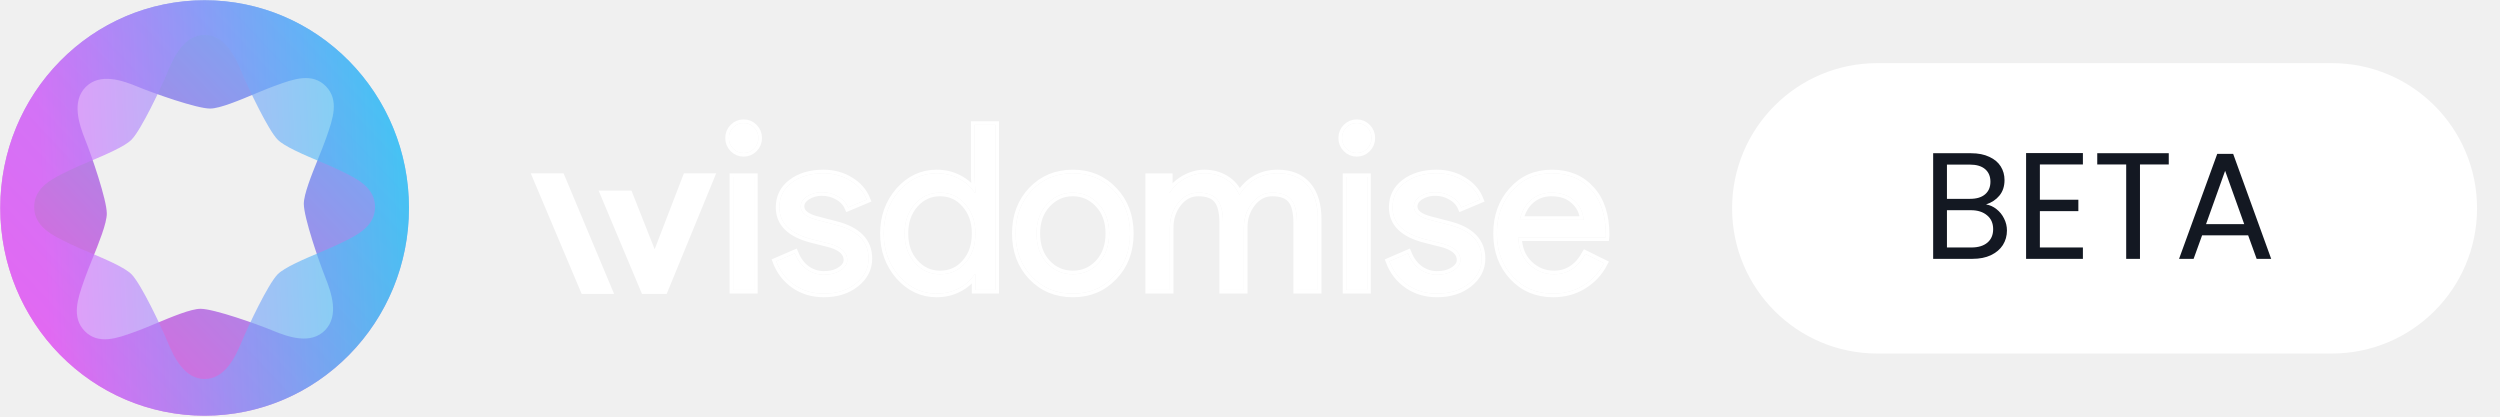
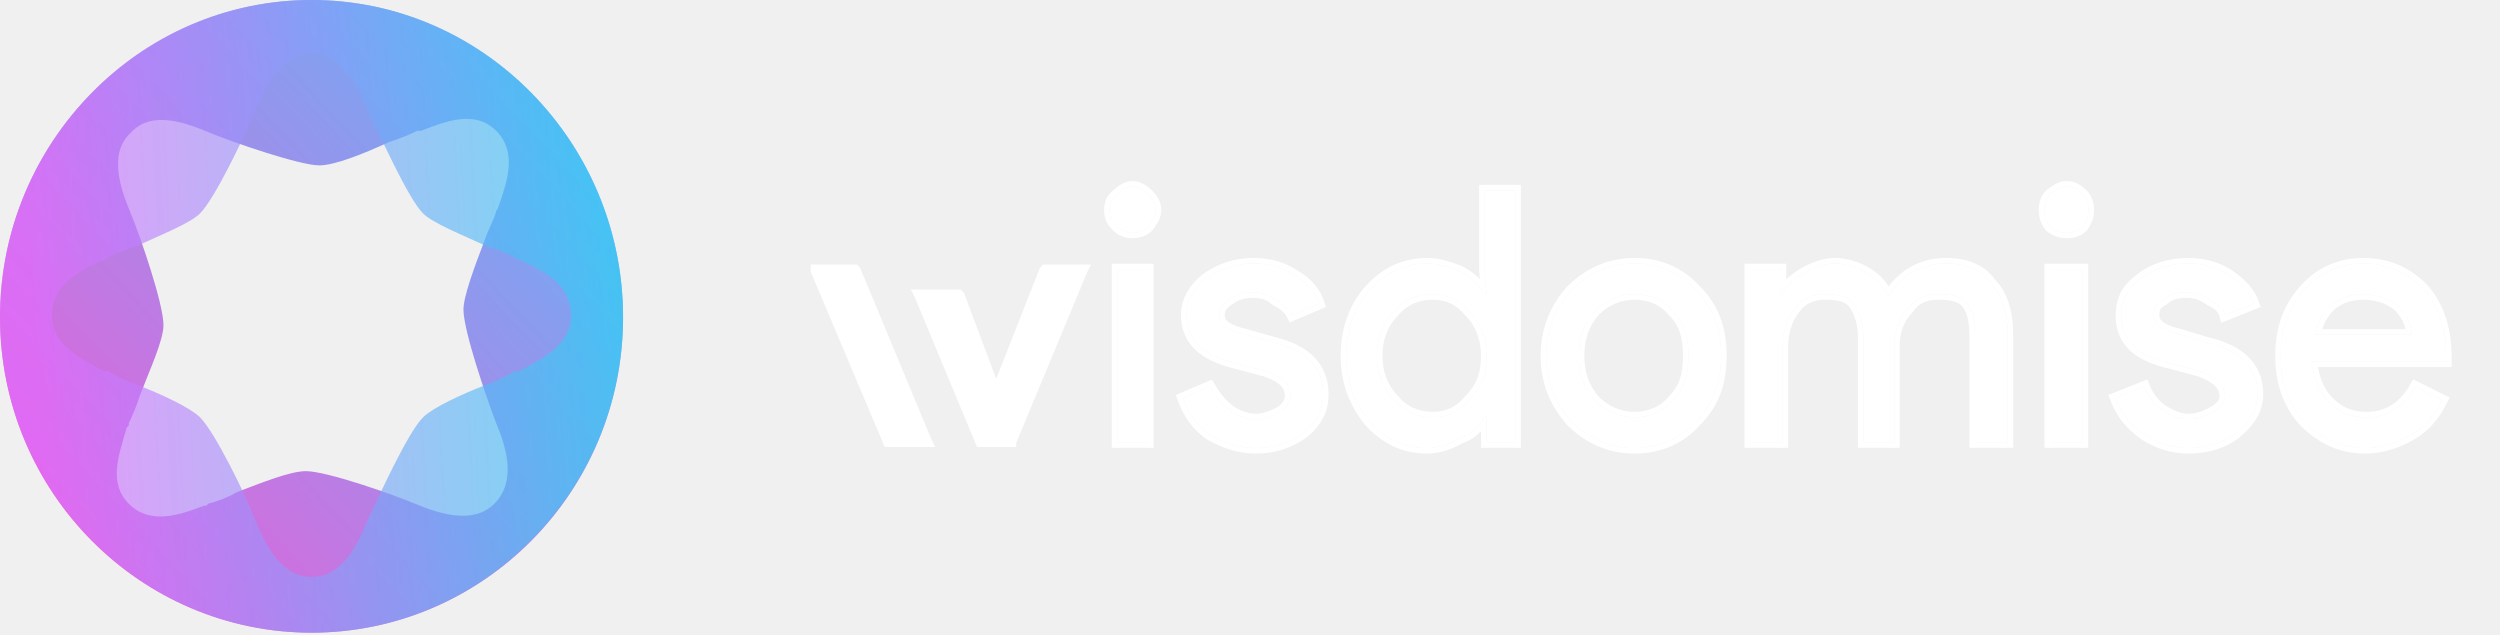
- <svg xmlns="http://www.w3.org/2000/svg" width="198" height="33" viewBox="0 0 198 33" fill="none">
-   <path opacity="0.65" fill-rule="evenodd" clip-rule="evenodd" d="M16.205 32.923C25.144 32.923 32.391 25.558 32.391 16.472C32.391 7.386 25.144 0.02 16.205 0.02C7.266 0.02 0.02 7.386 0.02 16.472C0.02 25.558 7.266 32.923 16.205 32.923ZM21.887 6.756C23.225 6.269 24.722 5.725 25.805 6.826C26.888 7.927 26.353 9.449 25.875 10.809C25.851 10.875 25.828 10.941 25.805 11.007C25.66 11.424 25.447 11.949 25.221 12.509C24.682 13.841 24.062 15.374 24.062 16.142C24.062 17.232 25.269 20.731 25.761 21.958C26.252 23.185 26.874 25.007 25.738 26.162C24.602 27.316 22.81 26.684 21.603 26.184C20.396 25.684 16.953 24.457 15.881 24.457C15.125 24.457 13.617 25.088 12.307 25.636C11.755 25.866 11.239 26.082 10.829 26.23C10.764 26.253 10.7 26.276 10.634 26.3C9.296 26.786 7.799 27.33 6.716 26.23C5.633 25.129 6.168 23.607 6.647 22.247C6.67 22.18 6.693 22.114 6.716 22.049C6.862 21.632 7.074 21.107 7.3 20.547C7.839 19.215 8.459 17.682 8.459 16.914C8.459 15.824 7.252 12.325 6.761 11.098C6.269 9.871 5.647 8.049 6.783 6.894C7.919 5.74 9.711 6.372 10.918 6.872C12.125 7.372 15.568 8.598 16.641 8.598C17.396 8.598 18.904 7.968 20.214 7.42C20.766 7.19 21.282 6.974 21.692 6.826C21.757 6.803 21.822 6.779 21.887 6.756Z" fill="url(#paint0_linear_140_436)" />
-   <path opacity="0.65" fill-rule="evenodd" clip-rule="evenodd" d="M27.649 4.839C21.328 -1.586 11.081 -1.586 4.76 4.839C-1.561 11.264 -1.561 21.68 4.76 28.105C11.081 34.529 21.328 34.529 27.649 28.105C33.97 21.68 33.97 11.264 27.649 4.839ZM5.428 19.259C4.143 18.641 2.706 17.949 2.706 16.392C2.706 14.836 4.143 14.144 5.428 13.526C5.491 13.496 5.553 13.466 5.615 13.436C6.008 13.246 6.523 13.027 7.073 12.794C8.381 12.24 9.886 11.601 10.42 11.059C11.178 10.287 12.759 6.946 13.265 5.725C13.771 4.504 14.598 2.768 16.205 2.768C17.811 2.768 18.639 4.504 19.145 5.725C19.65 6.946 21.231 10.287 21.989 11.059C22.524 11.601 24.029 12.24 25.336 12.794C25.886 13.027 26.401 13.246 26.794 13.436C26.856 13.466 26.919 13.496 26.981 13.526C28.266 14.144 29.703 14.836 29.703 16.392C29.703 17.949 28.266 18.641 26.981 19.259C26.919 19.289 26.856 19.319 26.794 19.349C26.401 19.539 25.886 19.757 25.336 19.991C24.029 20.545 22.524 21.183 21.989 21.726C21.231 22.497 19.65 25.839 19.145 27.06C18.639 28.281 17.811 30.016 16.205 30.016C14.598 30.016 13.771 28.281 13.265 27.06C12.759 25.839 11.178 22.497 10.42 21.726C9.886 21.183 8.381 20.545 7.073 19.991C6.523 19.757 6.008 19.539 5.615 19.349C5.553 19.319 5.491 19.289 5.428 19.259Z" fill="url(#paint1_linear_140_436)" />
-   <path d="M51.85 20.135L49.952 15.33L49.917 15.239H49.819H47.841H47.626L47.709 15.438L50.905 23.051L50.942 23.139H51.037H52.608H52.704L52.74 23.05L56.428 14.067L56.509 13.869H56.296H54.361H54.263L54.228 13.961L51.85 20.135Z" fill="white" stroke="white" stroke-width="0.286" />
-   <path d="M44.576 13.957L44.539 13.869H44.444H42.466H42.25L42.334 14.068L46.127 23.051L46.164 23.139H46.259H48.208H48.423L48.34 22.94L44.576 13.957Z" fill="white" stroke="white" stroke-width="0.286" />
+ <svg xmlns="http://www.w3.org/2000/svg" width="130" height="33" viewBox="0 0 130 33" fill="none">
+   <path opacity="0.65" fill-rule="evenodd" clip-rule="evenodd" d="M 16.2 32.9 C 25.1 32.9 32.4 25.6 32.4 16.5 C 32.4 7.4 25.1 0 16.2 0 C 7.3 0 0 7.4 0 16.5 C 0 25.6 7.3 32.9 16.2 32.9 Z M 21.9 6.8 C 23.2 6.3 24.7 5.7 25.8 6.8 C 26.9 7.9 26.4 9.4 25.9 10.8 C 25.9 10.9 25.8 10.9 25.8 11 C 25.7 11.4 25.4 11.9 25.2 12.5 C 24.7 13.8 24.1 15.4 24.1 16.1 C 24.1 17.2 25.3 20.7 25.8 22 C 26.3 23.2 26.9 25 25.7 26.2 C 24.6 27.3 22.8 26.7 21.6 26.2 C 20.4 25.7 17 24.5 15.9 24.5 C 15.1 24.5 13.6 25.1 12.3 25.6 C 11.8 25.9 11.2 26.1 10.8 26.2 C 10.8 26.3 10.7 26.3 10.6 26.3 C 9.3 26.8 7.8 27.3 6.7 26.2 C 5.6 25.1 6.2 23.6 6.6 22.2 C 6.7 22.2 6.7 22.1 6.7 22 C 6.9 21.6 7.1 21.1 7.3 20.5 C 7.8 19.2 8.5 17.7 8.5 16.9 C 8.5 15.8 7.3 12.3 6.8 11.1 C 6.3 9.9 5.6 8 6.8 6.9 C 7.9 5.7 9.7 6.4 10.9 6.9 C 12.1 7.4 15.6 8.6 16.6 8.6 C 17.4 8.6 18.9 8 20.2 7.4 C 20.8 7.2 21.3 7 21.7 6.8 C 21.8 6.8 21.8 6.8 21.9 6.8 Z" fill="url(#paint0_linear_140_436)" />
+   <path opacity="0.65" fill-rule="evenodd" clip-rule="evenodd" d="M 27.6 4.8 C 21.3 -1.6 11.1 -1.6 4.8 4.8 C -1.6 11.3 -1.6 21.7 4.8 28.1 C 11.1 34.5 21.3 34.5 27.6 28.1 C 34 21.7 34 11.3 27.6 4.8 Z M 5.4 19.3 C 4.1 18.6 2.7 17.9 2.7 16.4 C 2.7 14.8 4.1 14.1 5.4 13.5 C 5.5 13.5 5.6 13.5 5.6 13.4 C 6 13.2 6.5 13 7.1 12.8 C 8.4 12.2 9.9 11.6 10.4 11.1 C 11.2 10.3 12.8 6.9 13.3 5.7 C 13.8 4.5 14.6 2.8 16.2 2.8 C 17.8 2.8 18.6 4.5 19.1 5.7 C 19.7 6.9 21.2 10.3 22 11.1 C 22.5 11.6 24 12.2 25.3 12.8 C 25.9 13 26.4 13.2 26.8 13.4 C 26.9 13.5 26.9 13.5 27 13.5 C 28.3 14.1 29.7 14.8 29.7 16.4 C 29.7 17.9 28.3 18.6 27 19.3 C 26.9 19.3 26.9 19.3 26.8 19.3 C 26.4 19.5 25.9 19.8 25.3 20 C 24 20.5 22.5 21.2 22 21.7 C 21.2 22.5 19.7 25.8 19.1 27.1 C 18.6 28.3 17.8 30 16.2 30 C 14.6 30 13.8 28.3 13.3 27.1 C 12.8 25.8 11.2 22.5 10.4 21.7 C 9.9 21.2 8.4 20.5 7.1 20 C 6.5 19.8 6 19.5 5.6 19.3 C 5.6 19.3 5.5 19.3 5.4 19.3 Z" fill="url(#paint1_linear_140_436)" />
+   <path d="M 51.8 20.1 L 50 15.3 L 49.9 15.2 H 49.8 H 47.8 H 47.6 L 47.7 15.4 L 50.9 23.1 L 50.9 23.1 H 51 H 52.6 H 52.7 L 52.7 23 L 56.4 14.1 L 56.5 13.9 H 56.3 H 54.4 H 54.3 L 54.2 14 L 51.8 20.1 Z" fill="white" stroke="white" stroke-width="0.286" />
+   <path d="M 44.6 14 L 44.5 13.9 H 44.4 H 42.5 H 42.3 L 42.3 14.1 L 46.1 23.1 L 46.2 23.1 H 46.3 H 48.2 H 48.4 L 48.3 22.9 L 44.6 14 Z" fill="white" stroke="white" stroke-width="0.286" />
  <mask id="path-5-outside-1_140_436" maskUnits="userSpaceOnUse" x="56.727" y="8.744" width="71" height="15" fill="black">
-     <rect fill="white" x="56.727" y="8.744" width="71" height="15" />
-     <path d="M60.064 10.931C60.064 11.259 59.95 11.539 59.722 11.771C59.494 12.002 59.219 12.118 58.895 12.118C58.572 12.118 58.296 12.002 58.068 11.771C57.84 11.539 57.727 11.259 57.727 10.931C57.727 10.602 57.84 10.322 58.068 10.091C58.296 9.859 58.572 9.744 58.895 9.744C59.219 9.744 59.494 9.859 59.722 10.091C59.95 10.322 60.064 10.602 60.064 10.931ZM59.722 14.017V22.964H58.068V14.017H59.722Z" />
-     <path d="M68.792 20.481C68.792 21.26 68.456 21.917 67.785 22.453C67.114 22.988 66.269 23.256 65.25 23.256C64.364 23.256 63.585 23.025 62.913 22.562C62.242 22.088 61.763 21.467 61.475 20.7L62.949 20.061C63.165 20.596 63.477 21.016 63.884 21.321C64.304 21.613 64.759 21.759 65.25 21.759C65.778 21.759 66.215 21.643 66.563 21.412C66.922 21.181 67.102 20.907 67.102 20.59C67.102 20.018 66.671 19.598 65.808 19.33L64.298 18.947C62.584 18.509 61.727 17.669 61.727 16.427C61.727 15.611 62.051 14.96 62.698 14.473C63.357 13.974 64.196 13.725 65.214 13.725C65.993 13.725 66.695 13.913 67.318 14.291C67.953 14.668 68.396 15.173 68.648 15.806L67.174 16.427C67.006 16.05 66.731 15.757 66.347 15.55C65.975 15.331 65.556 15.222 65.089 15.222C64.657 15.222 64.268 15.331 63.92 15.55C63.585 15.77 63.417 16.037 63.417 16.354C63.417 16.865 63.89 17.23 64.837 17.45L66.167 17.797C67.917 18.235 68.792 19.13 68.792 20.481Z" />
-     <path d="M74.45 21.722C75.265 21.722 75.93 21.424 76.446 20.828C76.985 20.231 77.255 19.452 77.255 18.49C77.255 17.553 76.985 16.78 76.446 16.171C75.918 15.563 75.253 15.258 74.45 15.258C73.659 15.258 72.994 15.563 72.455 16.171C71.915 16.78 71.646 17.553 71.646 18.49C71.646 19.44 71.915 20.213 72.455 20.809C72.994 21.418 73.659 21.722 74.45 21.722ZM74.18 23.256C73.03 23.256 72.041 22.794 71.214 21.868C70.4 20.931 69.992 19.805 69.992 18.49C69.992 17.176 70.4 16.05 71.214 15.112C72.041 14.187 73.03 13.725 74.18 13.725C74.828 13.725 75.415 13.864 75.942 14.145C76.482 14.425 76.895 14.796 77.183 15.258H77.255L77.183 14.017V9.89H78.837V22.964H77.255V21.722H77.183C76.895 22.185 76.482 22.556 75.942 22.836C75.415 23.116 74.828 23.256 74.18 23.256Z" />
-     <path d="M80.438 18.49C80.438 17.115 80.864 15.977 81.714 15.076C82.577 14.175 83.662 13.725 84.968 13.725C86.275 13.725 87.353 14.175 88.204 15.076C89.067 15.977 89.498 17.115 89.498 18.49C89.498 19.878 89.067 21.016 88.204 21.905C87.353 22.806 86.275 23.256 84.968 23.256C83.662 23.256 82.577 22.806 81.714 21.905C80.864 21.004 80.438 19.866 80.438 18.49ZM82.092 18.49C82.092 19.452 82.368 20.231 82.919 20.828C83.47 21.424 84.153 21.722 84.968 21.722C85.783 21.722 86.466 21.424 87.017 20.828C87.569 20.231 87.844 19.452 87.844 18.49C87.844 17.541 87.569 16.768 87.017 16.171C86.454 15.563 85.771 15.258 84.968 15.258C84.165 15.258 83.482 15.563 82.919 16.171C82.368 16.768 82.092 17.541 82.092 18.49Z" />
-     <path d="M92.655 22.964H91.001V14.017H92.583V15.258H92.655C92.907 14.82 93.29 14.455 93.806 14.163C94.333 13.871 94.854 13.725 95.37 13.725C96.017 13.725 96.586 13.877 97.077 14.181C97.569 14.485 97.928 14.905 98.156 15.441C98.887 14.297 99.9 13.725 101.194 13.725C102.213 13.725 102.998 14.041 103.549 14.674C104.1 15.307 104.376 16.208 104.376 17.377V22.964H102.722V17.632C102.722 16.792 102.572 16.19 102.273 15.824C101.973 15.447 101.47 15.258 100.763 15.258C100.127 15.258 99.594 15.532 99.163 16.08C98.731 16.628 98.516 17.273 98.516 18.016V22.964H96.862V17.632C96.862 16.792 96.712 16.19 96.412 15.824C96.113 15.447 95.609 15.258 94.902 15.258C94.267 15.258 93.734 15.532 93.302 16.08C92.871 16.628 92.655 17.273 92.655 18.016V22.964Z" />
-     <path d="M108.625 10.931C108.625 11.259 108.511 11.539 108.283 11.771C108.056 12.002 107.78 12.118 107.457 12.118C107.133 12.118 106.857 12.002 106.63 11.771C106.402 11.539 106.288 11.259 106.288 10.931C106.288 10.602 106.402 10.322 106.63 10.091C106.857 9.859 107.133 9.744 107.457 9.744C107.78 9.744 108.056 9.859 108.283 10.091C108.511 10.322 108.625 10.602 108.625 10.931ZM108.283 14.017V22.964H106.63V14.017H108.283Z" />
-     <path d="M117.353 20.481C117.353 21.26 117.018 21.917 116.347 22.453C115.675 22.988 114.83 23.256 113.812 23.256C112.925 23.256 112.146 23.025 111.475 22.562C110.804 22.088 110.324 21.467 110.037 20.7L111.511 20.061C111.727 20.596 112.038 21.016 112.446 21.321C112.865 21.613 113.32 21.759 113.812 21.759C114.339 21.759 114.777 21.643 115.124 21.412C115.484 21.181 115.663 20.907 115.663 20.59C115.663 20.018 115.232 19.598 114.369 19.33L112.859 18.947C111.145 18.509 110.288 17.669 110.288 16.427C110.288 15.611 110.612 14.96 111.259 14.473C111.918 13.974 112.757 13.725 113.776 13.725C114.555 13.725 115.256 13.913 115.879 14.291C116.514 14.668 116.958 15.173 117.209 15.806L115.735 16.427C115.568 16.05 115.292 15.757 114.908 15.55C114.537 15.331 114.117 15.222 113.65 15.222C113.219 15.222 112.829 15.331 112.482 15.55C112.146 15.77 111.978 16.037 111.978 16.354C111.978 16.865 112.452 17.23 113.398 17.45L114.729 17.797C116.478 18.235 117.353 19.13 117.353 20.481Z" />
-     <path d="M123.012 23.256C121.717 23.256 120.651 22.806 119.812 21.905C118.973 21.004 118.553 19.866 118.553 18.49C118.553 17.127 118.961 15.995 119.776 15.094C120.591 14.181 121.633 13.725 122.904 13.725C124.21 13.725 125.247 14.157 126.014 15.021C126.793 15.873 127.182 17.072 127.182 18.618L127.164 18.801H120.243C120.267 19.677 120.555 20.383 121.106 20.919C121.657 21.455 122.317 21.722 123.084 21.722C124.138 21.722 124.965 21.187 125.564 20.116L127.038 20.846C126.643 21.601 126.092 22.191 125.385 22.617C124.689 23.043 123.898 23.256 123.012 23.256ZM120.369 17.413H125.42C125.373 16.792 125.121 16.281 124.665 15.879C124.222 15.465 123.623 15.258 122.868 15.258C122.245 15.258 121.705 15.453 121.25 15.843C120.806 16.232 120.513 16.756 120.369 17.413Z" />
+     <rect fill="white" x="56.7" y="8.7" width="71" height="15" />
+     <path d="M 60.1 10.9 C 60.1 11.3 59.9 11.5 59.7 11.8 C 59.5 12 59.2 12.1 58.9 12.1 C 58.6 12.1 58.3 12 58.1 11.8 C 57.8 11.5 57.7 11.3 57.7 10.9 C 57.7 10.6 57.8 10.3 58.1 10.1 C 58.3 9.9 58.6 9.7 58.9 9.7 C 59.2 9.7 59.5 9.9 59.7 10.1 C 59.9 10.3 60.1 10.6 60.1 10.9 Z M 59.7 14 V 23 H 58.1 V 14 H 59.7 Z" />
+     <path d="M 68.8 20.5 C 68.8 21.3 68.5 21.9 67.8 22.5 C 67.1 23 66.3 23.3 65.3 23.3 C 64.4 23.3 63.6 23 62.9 22.6 C 62.2 22.1 61.8 21.5 61.5 20.7 L 62.9 20.1 C 63.2 20.6 63.5 21 63.9 21.3 C 64.3 21.6 64.8 21.8 65.3 21.8 C 65.8 21.8 66.2 21.6 66.6 21.4 C 66.9 21.2 67.1 20.9 67.1 20.6 C 67.1 20 66.7 19.6 65.8 19.3 L 64.3 18.9 C 62.6 18.5 61.7 17.7 61.7 16.4 C 61.7 15.6 62.1 15 62.7 14.5 C 63.4 14 64.2 13.7 65.2 13.7 C 66 13.7 66.7 13.9 67.3 14.3 C 68 14.7 68.4 15.2 68.6 15.8 L 67.2 16.4 C 67 16 66.7 15.8 66.3 15.6 C 66 15.3 65.6 15.2 65.1 15.2 C 64.7 15.2 64.3 15.3 63.9 15.6 C 63.6 15.8 63.4 16 63.4 16.4 C 63.4 16.9 63.9 17.2 64.8 17.4 L 66.2 17.8 C 67.9 18.2 68.8 19.1 68.8 20.5 Z" />
+     <path d="M 74.5 21.7 C 75.3 21.7 75.9 21.4 76.4 20.8 C 77 20.2 77.3 19.5 77.3 18.5 C 77.3 17.6 77 16.8 76.4 16.2 C 75.9 15.6 75.3 15.3 74.5 15.3 C 73.7 15.3 73 15.6 72.5 16.2 C 71.9 16.8 71.6 17.6 71.6 18.5 C 71.6 19.4 71.9 20.2 72.5 20.8 C 73 21.4 73.7 21.7 74.5 21.7 Z M 74.2 23.3 C 73 23.3 72 22.8 71.2 21.9 C 70.4 20.9 70 19.8 70 18.5 C 70 17.2 70.4 16 71.2 15.1 C 72 14.2 73 13.7 74.2 13.7 C 74.8 13.7 75.4 13.9 75.9 14.1 C 76.5 14.4 76.9 14.8 77.2 15.3 H 77.3 L 77.2 14 V 9.9 H 78.8 V 23 H 77.3 V 21.7 H 77.2 C 76.9 22.2 76.5 22.6 75.9 22.8 C 75.4 23.1 74.8 23.3 74.2 23.3 Z" />
+     <path d="M 80.4 18.5 C 80.4 17.1 80.9 16 81.7 15.1 C 82.6 14.2 83.7 13.7 85 13.7 C 86.3 13.7 87.4 14.2 88.2 15.1 C 89.1 16 89.5 17.1 89.5 18.5 C 89.5 19.9 89.1 21 88.2 21.9 C 87.4 22.8 86.3 23.3 85 23.3 C 83.7 23.3 82.6 22.8 81.7 21.9 C 80.9 21 80.4 19.9 80.4 18.5 Z M 82.1 18.5 C 82.1 19.5 82.4 20.2 82.9 20.8 C 83.5 21.4 84.2 21.7 85 21.7 C 85.8 21.7 86.5 21.4 87 20.8 C 87.6 20.2 87.8 19.5 87.8 18.5 C 87.8 17.5 87.6 16.8 87 16.2 C 86.5 15.6 85.8 15.3 85 15.3 C 84.2 15.3 83.5 15.6 82.9 16.2 C 82.4 16.8 82.1 17.5 82.1 18.5 Z" />
+     <path d="M 92.7 23 H 91 V 14 H 92.6 V 15.3 H 92.7 C 92.9 14.8 93.3 14.5 93.8 14.2 C 94.3 13.9 94.9 13.7 95.4 13.7 C 96 13.7 96.6 13.9 97.1 14.2 C 97.6 14.5 97.9 14.9 98.2 15.4 C 98.9 14.3 99.9 13.7 101.2 13.7 C 102.2 13.7 103 14 103.5 14.7 C 104.1 15.3 104.4 16.2 104.4 17.4 V 23 H 102.7 V 17.6 C 102.7 16.8 102.6 16.2 102.3 15.8 C 102 15.4 101.5 15.3 100.8 15.3 C 100.1 15.3 99.6 15.5 99.2 16.1 C 98.7 16.6 98.5 17.3 98.5 18 V 23 H 96.9 V 17.6 C 96.9 16.8 96.7 16.2 96.4 15.8 C 96.1 15.4 95.6 15.3 94.9 15.3 C 94.3 15.3 93.7 15.5 93.3 16.1 C 92.9 16.6 92.7 17.3 92.7 18 V 23 Z" />
+     <path d="M 108.6 10.9 C 108.6 11.3 108.5 11.5 108.3 11.8 C 108.1 12 107.8 12.1 107.5 12.1 C 107.1 12.1 106.9 12 106.6 11.8 C 106.4 11.5 106.3 11.3 106.3 10.9 C 106.3 10.6 106.4 10.3 106.6 10.1 C 106.9 9.9 107.1 9.7 107.5 9.7 C 107.8 9.7 108.1 9.9 108.3 10.1 C 108.5 10.3 108.6 10.6 108.6 10.9 Z M 108.3 14 V 23 H 106.6 V 14 H 108.3 Z" />
+     <path d="M 117.4 20.5 C 117.4 21.3 117 21.9 116.3 22.5 C 115.7 23 114.8 23.3 113.8 23.3 C 112.9 23.3 112.1 23 111.5 22.6 C 110.8 22.1 110.3 21.5 110 20.7 L 111.5 20.1 C 111.7 20.6 112 21 112.4 21.3 C 112.9 21.6 113.3 21.8 113.8 21.8 C 114.3 21.8 114.8 21.6 115.1 21.4 C 115.5 21.2 115.7 20.9 115.7 20.6 C 115.7 20 115.2 19.6 114.4 19.3 L 112.9 18.9 C 111.1 18.5 110.3 17.7 110.3 16.4 C 110.3 15.6 110.6 15 111.3 14.5 C 111.9 14 112.8 13.7 113.8 13.7 C 114.6 13.7 115.3 13.9 115.9 14.3 C 116.5 14.7 117 15.2 117.2 15.8 L 115.7 16.4 C 115.6 16 115.3 15.8 114.9 15.6 C 114.5 15.3 114.1 15.2 113.7 15.2 C 113.2 15.2 112.8 15.3 112.5 15.6 C 112.1 15.8 112 16 112 16.4 C 112 16.9 112.5 17.2 113.4 17.4 L 114.7 17.8 C 116.5 18.2 117.4 19.1 117.4 20.5 Z" />
+     <path d="M 123 23.3 C 121.7 23.3 120.7 22.8 119.8 21.9 C 119 21 118.6 19.9 118.6 18.5 C 118.6 17.1 119 16 119.8 15.1 C 120.6 14.2 121.6 13.7 122.9 13.7 C 124.2 13.7 125.2 14.2 126 15 C 126.8 15.9 127.2 17.1 127.2 18.6 L 127.2 18.8 H 120.2 C 120.3 19.7 120.6 20.4 121.1 20.9 C 121.7 21.5 122.3 21.7 123.1 21.7 C 124.1 21.7 125 21.2 125.6 20.1 L 127 20.8 C 126.6 21.6 126.1 22.2 125.4 22.6 C 124.7 23 123.9 23.3 123 23.3 Z M 120.4 17.4 H 125.4 C 125.4 16.8 125.1 16.3 124.7 15.9 C 124.2 15.5 123.6 15.3 122.9 15.3 C 122.2 15.3 121.7 15.5 121.3 15.8 C 120.8 16.2 120.5 16.8 120.4 17.4 Z" />
  </mask>
-   <path d="M60.064 10.931C60.064 11.259 59.95 11.539 59.722 11.771C59.494 12.002 59.219 12.118 58.895 12.118C58.572 12.118 58.296 12.002 58.068 11.771C57.84 11.539 57.727 11.259 57.727 10.931C57.727 10.602 57.84 10.322 58.068 10.091C58.296 9.859 58.572 9.744 58.895 9.744C59.219 9.744 59.494 9.859 59.722 10.091C59.95 10.322 60.064 10.602 60.064 10.931ZM59.722 14.017V22.964H58.068V14.017H59.722Z" fill="white" />
-   <path d="M68.792 20.481C68.792 21.26 68.456 21.917 67.785 22.453C67.114 22.988 66.269 23.256 65.25 23.256C64.364 23.256 63.585 23.025 62.913 22.562C62.242 22.088 61.763 21.467 61.475 20.7L62.949 20.061C63.165 20.596 63.477 21.016 63.884 21.321C64.304 21.613 64.759 21.759 65.25 21.759C65.778 21.759 66.215 21.643 66.563 21.412C66.922 21.181 67.102 20.907 67.102 20.59C67.102 20.018 66.671 19.598 65.808 19.33L64.298 18.947C62.584 18.509 61.727 17.669 61.727 16.427C61.727 15.611 62.051 14.96 62.698 14.473C63.357 13.974 64.196 13.725 65.214 13.725C65.993 13.725 66.695 13.913 67.318 14.291C67.953 14.668 68.396 15.173 68.648 15.806L67.174 16.427C67.006 16.05 66.731 15.757 66.347 15.55C65.975 15.331 65.556 15.222 65.089 15.222C64.657 15.222 64.268 15.331 63.92 15.55C63.585 15.77 63.417 16.037 63.417 16.354C63.417 16.865 63.89 17.23 64.837 17.45L66.167 17.797C67.917 18.235 68.792 19.13 68.792 20.481Z" fill="white" />
-   <path d="M74.45 21.722C75.265 21.722 75.93 21.424 76.446 20.828C76.985 20.231 77.255 19.452 77.255 18.49C77.255 17.553 76.985 16.78 76.446 16.171C75.918 15.563 75.253 15.258 74.45 15.258C73.659 15.258 72.994 15.563 72.455 16.171C71.915 16.78 71.646 17.553 71.646 18.49C71.646 19.44 71.915 20.213 72.455 20.809C72.994 21.418 73.659 21.722 74.45 21.722ZM74.18 23.256C73.03 23.256 72.041 22.794 71.214 21.868C70.4 20.931 69.992 19.805 69.992 18.49C69.992 17.176 70.4 16.05 71.214 15.112C72.041 14.187 73.03 13.725 74.18 13.725C74.828 13.725 75.415 13.864 75.942 14.145C76.482 14.425 76.895 14.796 77.183 15.258H77.255L77.183 14.017V9.89H78.837V22.964H77.255V21.722H77.183C76.895 22.185 76.482 22.556 75.942 22.836C75.415 23.116 74.828 23.256 74.18 23.256Z" fill="white" />
-   <path d="M80.438 18.49C80.438 17.115 80.864 15.977 81.714 15.076C82.577 14.175 83.662 13.725 84.968 13.725C86.275 13.725 87.353 14.175 88.204 15.076C89.067 15.977 89.498 17.115 89.498 18.49C89.498 19.878 89.067 21.016 88.204 21.905C87.353 22.806 86.275 23.256 84.968 23.256C83.662 23.256 82.577 22.806 81.714 21.905C80.864 21.004 80.438 19.866 80.438 18.49ZM82.092 18.49C82.092 19.452 82.368 20.231 82.919 20.828C83.47 21.424 84.153 21.722 84.968 21.722C85.783 21.722 86.466 21.424 87.017 20.828C87.569 20.231 87.844 19.452 87.844 18.49C87.844 17.541 87.569 16.768 87.017 16.171C86.454 15.563 85.771 15.258 84.968 15.258C84.165 15.258 83.482 15.563 82.919 16.171C82.368 16.768 82.092 17.541 82.092 18.49Z" fill="white" />
-   <path d="M92.655 22.964H91.001V14.017H92.583V15.258H92.655C92.907 14.82 93.29 14.455 93.806 14.163C94.333 13.871 94.854 13.725 95.37 13.725C96.017 13.725 96.586 13.877 97.077 14.181C97.569 14.485 97.928 14.905 98.156 15.441C98.887 14.297 99.9 13.725 101.194 13.725C102.213 13.725 102.998 14.041 103.549 14.674C104.1 15.307 104.376 16.208 104.376 17.377V22.964H102.722V17.632C102.722 16.792 102.572 16.19 102.273 15.824C101.973 15.447 101.47 15.258 100.763 15.258C100.127 15.258 99.594 15.532 99.163 16.08C98.731 16.628 98.516 17.273 98.516 18.016V22.964H96.862V17.632C96.862 16.792 96.712 16.19 96.412 15.824C96.113 15.447 95.609 15.258 94.902 15.258C94.267 15.258 93.734 15.532 93.302 16.08C92.871 16.628 92.655 17.273 92.655 18.016V22.964Z" fill="white" />
-   <path d="M108.625 10.931C108.625 11.259 108.511 11.539 108.283 11.771C108.056 12.002 107.78 12.118 107.457 12.118C107.133 12.118 106.857 12.002 106.63 11.771C106.402 11.539 106.288 11.259 106.288 10.931C106.288 10.602 106.402 10.322 106.63 10.091C106.857 9.859 107.133 9.744 107.457 9.744C107.78 9.744 108.056 9.859 108.283 10.091C108.511 10.322 108.625 10.602 108.625 10.931ZM108.283 14.017V22.964H106.63V14.017H108.283Z" fill="white" />
-   <path d="M117.353 20.481C117.353 21.26 117.018 21.917 116.347 22.453C115.675 22.988 114.83 23.256 113.812 23.256C112.925 23.256 112.146 23.025 111.475 22.562C110.804 22.088 110.324 21.467 110.037 20.7L111.511 20.061C111.727 20.596 112.038 21.016 112.446 21.321C112.865 21.613 113.32 21.759 113.812 21.759C114.339 21.759 114.777 21.643 115.124 21.412C115.484 21.181 115.663 20.907 115.663 20.59C115.663 20.018 115.232 19.598 114.369 19.33L112.859 18.947C111.145 18.509 110.288 17.669 110.288 16.427C110.288 15.611 110.612 14.96 111.259 14.473C111.918 13.974 112.757 13.725 113.776 13.725C114.555 13.725 115.256 13.913 115.879 14.291C116.514 14.668 116.958 15.173 117.209 15.806L115.735 16.427C115.568 16.05 115.292 15.757 114.908 15.55C114.537 15.331 114.117 15.222 113.65 15.222C113.219 15.222 112.829 15.331 112.482 15.55C112.146 15.77 111.978 16.037 111.978 16.354C111.978 16.865 112.452 17.23 113.398 17.45L114.729 17.797C116.478 18.235 117.353 19.13 117.353 20.481Z" fill="white" />
-   <path d="M123.012 23.256C121.717 23.256 120.651 22.806 119.812 21.905C118.973 21.004 118.553 19.866 118.553 18.49C118.553 17.127 118.961 15.995 119.776 15.094C120.591 14.181 121.633 13.725 122.904 13.725C124.21 13.725 125.247 14.157 126.014 15.021C126.793 15.873 127.182 17.072 127.182 18.618L127.164 18.801H120.243C120.267 19.677 120.555 20.383 121.106 20.919C121.657 21.455 122.317 21.722 123.084 21.722C124.138 21.722 124.965 21.187 125.564 20.116L127.038 20.846C126.643 21.601 126.092 22.191 125.385 22.617C124.689 23.043 123.898 23.256 123.012 23.256ZM120.369 17.413H125.42C125.373 16.792 125.121 16.281 124.665 15.879C124.222 15.465 123.623 15.258 122.868 15.258C122.245 15.258 121.705 15.453 121.25 15.843C120.806 16.232 120.513 16.756 120.369 17.413Z" fill="white" />
-   <path d="M60.064 10.931C60.064 11.259 59.95 11.539 59.722 11.771C59.494 12.002 59.219 12.118 58.895 12.118C58.572 12.118 58.296 12.002 58.068 11.771C57.84 11.539 57.727 11.259 57.727 10.931C57.727 10.602 57.84 10.322 58.068 10.091C58.296 9.859 58.572 9.744 58.895 9.744C59.219 9.744 59.494 9.859 59.722 10.091C59.95 10.322 60.064 10.602 60.064 10.931ZM59.722 14.017V22.964H58.068V14.017H59.722Z" stroke="white" stroke-width="0.572" mask="url(#path-5-outside-1_140_436)" />
-   <path d="M68.792 20.481C68.792 21.26 68.456 21.917 67.785 22.453C67.114 22.988 66.269 23.256 65.25 23.256C64.364 23.256 63.585 23.025 62.913 22.562C62.242 22.088 61.763 21.467 61.475 20.7L62.949 20.061C63.165 20.596 63.477 21.016 63.884 21.321C64.304 21.613 64.759 21.759 65.25 21.759C65.778 21.759 66.215 21.643 66.563 21.412C66.922 21.181 67.102 20.907 67.102 20.59C67.102 20.018 66.671 19.598 65.808 19.33L64.298 18.947C62.584 18.509 61.727 17.669 61.727 16.427C61.727 15.611 62.051 14.96 62.698 14.473C63.357 13.974 64.196 13.725 65.214 13.725C65.993 13.725 66.695 13.913 67.318 14.291C67.953 14.668 68.396 15.173 68.648 15.806L67.174 16.427C67.006 16.05 66.731 15.757 66.347 15.55C65.975 15.331 65.556 15.222 65.089 15.222C64.657 15.222 64.268 15.331 63.92 15.55C63.585 15.77 63.417 16.037 63.417 16.354C63.417 16.865 63.89 17.23 64.837 17.45L66.167 17.797C67.917 18.235 68.792 19.13 68.792 20.481Z" stroke="white" stroke-width="0.572" mask="url(#path-5-outside-1_140_436)" />
-   <path d="M74.45 21.722C75.265 21.722 75.93 21.424 76.446 20.828C76.985 20.231 77.255 19.452 77.255 18.49C77.255 17.553 76.985 16.78 76.446 16.171C75.918 15.563 75.253 15.258 74.45 15.258C73.659 15.258 72.994 15.563 72.455 16.171C71.915 16.78 71.646 17.553 71.646 18.49C71.646 19.44 71.915 20.213 72.455 20.809C72.994 21.418 73.659 21.722 74.45 21.722ZM74.18 23.256C73.03 23.256 72.041 22.794 71.214 21.868C70.4 20.931 69.992 19.805 69.992 18.49C69.992 17.176 70.4 16.05 71.214 15.112C72.041 14.187 73.03 13.725 74.18 13.725C74.828 13.725 75.415 13.864 75.942 14.145C76.482 14.425 76.895 14.796 77.183 15.258H77.255L77.183 14.017V9.89H78.837V22.964H77.255V21.722H77.183C76.895 22.185 76.482 22.556 75.942 22.836C75.415 23.116 74.828 23.256 74.18 23.256Z" stroke="white" stroke-width="0.572" mask="url(#path-5-outside-1_140_436)" />
-   <path d="M80.438 18.49C80.438 17.115 80.864 15.977 81.714 15.076C82.577 14.175 83.662 13.725 84.968 13.725C86.275 13.725 87.353 14.175 88.204 15.076C89.067 15.977 89.498 17.115 89.498 18.49C89.498 19.878 89.067 21.016 88.204 21.905C87.353 22.806 86.275 23.256 84.968 23.256C83.662 23.256 82.577 22.806 81.714 21.905C80.864 21.004 80.438 19.866 80.438 18.49ZM82.092 18.49C82.092 19.452 82.368 20.231 82.919 20.828C83.47 21.424 84.153 21.722 84.968 21.722C85.783 21.722 86.466 21.424 87.017 20.828C87.569 20.231 87.844 19.452 87.844 18.49C87.844 17.541 87.569 16.768 87.017 16.171C86.454 15.563 85.771 15.258 84.968 15.258C84.165 15.258 83.482 15.563 82.919 16.171C82.368 16.768 82.092 17.541 82.092 18.49Z" stroke="white" stroke-width="0.572" mask="url(#path-5-outside-1_140_436)" />
-   <path d="M92.655 22.964H91.001V14.017H92.583V15.258H92.655C92.907 14.82 93.29 14.455 93.806 14.163C94.333 13.871 94.854 13.725 95.37 13.725C96.017 13.725 96.586 13.877 97.077 14.181C97.569 14.485 97.928 14.905 98.156 15.441C98.887 14.297 99.9 13.725 101.194 13.725C102.213 13.725 102.998 14.041 103.549 14.674C104.1 15.307 104.376 16.208 104.376 17.377V22.964H102.722V17.632C102.722 16.792 102.572 16.19 102.273 15.824C101.973 15.447 101.47 15.258 100.763 15.258C100.127 15.258 99.594 15.532 99.163 16.08C98.731 16.628 98.516 17.273 98.516 18.016V22.964H96.862V17.632C96.862 16.792 96.712 16.19 96.412 15.824C96.113 15.447 95.609 15.258 94.902 15.258C94.267 15.258 93.734 15.532 93.302 16.08C92.871 16.628 92.655 17.273 92.655 18.016V22.964Z" stroke="white" stroke-width="0.572" mask="url(#path-5-outside-1_140_436)" />
-   <path d="M108.625 10.931C108.625 11.259 108.511 11.539 108.283 11.771C108.056 12.002 107.78 12.118 107.457 12.118C107.133 12.118 106.857 12.002 106.63 11.771C106.402 11.539 106.288 11.259 106.288 10.931C106.288 10.602 106.402 10.322 106.63 10.091C106.857 9.859 107.133 9.744 107.457 9.744C107.78 9.744 108.056 9.859 108.283 10.091C108.511 10.322 108.625 10.602 108.625 10.931ZM108.283 14.017V22.964H106.63V14.017H108.283Z" stroke="white" stroke-width="0.572" mask="url(#path-5-outside-1_140_436)" />
-   <path d="M117.353 20.481C117.353 21.26 117.018 21.917 116.347 22.453C115.675 22.988 114.83 23.256 113.812 23.256C112.925 23.256 112.146 23.025 111.475 22.562C110.804 22.088 110.324 21.467 110.037 20.7L111.511 20.061C111.727 20.596 112.038 21.016 112.446 21.321C112.865 21.613 113.32 21.759 113.812 21.759C114.339 21.759 114.777 21.643 115.124 21.412C115.484 21.181 115.663 20.907 115.663 20.59C115.663 20.018 115.232 19.598 114.369 19.33L112.859 18.947C111.145 18.509 110.288 17.669 110.288 16.427C110.288 15.611 110.612 14.96 111.259 14.473C111.918 13.974 112.757 13.725 113.776 13.725C114.555 13.725 115.256 13.913 115.879 14.291C116.514 14.668 116.958 15.173 117.209 15.806L115.735 16.427C115.568 16.05 115.292 15.757 114.908 15.55C114.537 15.331 114.117 15.222 113.65 15.222C113.219 15.222 112.829 15.331 112.482 15.55C112.146 15.77 111.978 16.037 111.978 16.354C111.978 16.865 112.452 17.23 113.398 17.45L114.729 17.797C116.478 18.235 117.353 19.13 117.353 20.481Z" stroke="white" stroke-width="0.572" mask="url(#path-5-outside-1_140_436)" />
-   <path d="M123.012 23.256C121.717 23.256 120.651 22.806 119.812 21.905C118.973 21.004 118.553 19.866 118.553 18.49C118.553 17.127 118.961 15.995 119.776 15.094C120.591 14.181 121.633 13.725 122.904 13.725C124.21 13.725 125.247 14.157 126.014 15.021C126.793 15.873 127.182 17.072 127.182 18.618L127.164 18.801H120.243C120.267 19.677 120.555 20.383 121.106 20.919C121.657 21.455 122.317 21.722 123.084 21.722C124.138 21.722 124.965 21.187 125.564 20.116L127.038 20.846C126.643 21.601 126.092 22.191 125.385 22.617C124.689 23.043 123.898 23.256 123.012 23.256ZM120.369 17.413H125.42C125.373 16.792 125.121 16.281 124.665 15.879C124.222 15.465 123.623 15.258 122.868 15.258C122.245 15.258 121.705 15.453 121.25 15.843C120.806 16.232 120.513 16.756 120.369 17.413Z" stroke="white" stroke-width="0.572" mask="url(#path-5-outside-1_140_436)" />
-   <rect x="137.182" y="5" width="59" height="23" rx="11.5" fill="white" />
-   <path d="M157.294 16.192C157.598 16.24 157.874 16.364 158.122 16.564C158.378 16.764 158.578 17.012 158.722 17.308C158.874 17.604 158.95 17.92 158.95 18.256C158.95 18.68 158.842 19.064 158.626 19.408C158.41 19.744 158.094 20.012 157.678 20.212C157.27 20.404 156.786 20.5 156.226 20.5H153.106V12.136H156.106C156.674 12.136 157.158 12.232 157.558 12.424C157.958 12.608 158.258 12.86 158.458 13.18C158.658 13.5 158.758 13.86 158.758 14.26C158.758 14.756 158.622 15.168 158.35 15.496C158.086 15.816 157.734 16.048 157.294 16.192ZM154.198 15.748H156.034C156.546 15.748 156.942 15.628 157.222 15.388C157.502 15.148 157.642 14.816 157.642 14.392C157.642 13.968 157.502 13.636 157.222 13.396C156.942 13.156 156.538 13.036 156.01 13.036H154.198V15.748ZM156.13 19.6C156.674 19.6 157.098 19.472 157.402 19.216C157.706 18.96 157.858 18.604 157.858 18.148C157.858 17.684 157.698 17.32 157.378 17.056C157.058 16.784 156.63 16.648 156.094 16.648H154.198V19.6H156.13ZM161.558 13.024V15.82H164.606V16.72H161.558V19.6H164.966V20.5H160.466V12.124H164.966V13.024H161.558ZM171.766 12.136V13.024H169.486V20.5H168.394V13.024H166.102V12.136H171.766ZM178.054 18.64H174.406L173.734 20.5H172.582L175.606 12.184H176.866L179.878 20.5H178.726L178.054 18.64ZM177.742 17.752L176.23 13.528L174.718 17.752H177.742Z" fill="#131822" />
+   <path d="M 60.1 10.9 C 60.1 11.3 59.9 11.5 59.7 11.8 C 59.5 12 59.2 12.1 58.9 12.1 C 58.6 12.1 58.3 12 58.1 11.8 C 57.8 11.5 57.7 11.3 57.7 10.9 C 57.7 10.6 57.8 10.3 58.1 10.1 C 58.3 9.9 58.6 9.7 58.9 9.7 C 59.2 9.7 59.5 9.9 59.7 10.1 C 59.9 10.3 60.1 10.6 60.1 10.9 Z M 59.7 14 V 23 H 58.1 V 14 H 59.7 Z" fill="white" />
+   <path d="M 68.8 20.5 C 68.8 21.3 68.5 21.9 67.8 22.5 C 67.1 23 66.3 23.3 65.3 23.3 C 64.4 23.3 63.6 23 62.9 22.6 C 62.2 22.1 61.8 21.5 61.5 20.7 L 62.9 20.1 C 63.2 20.6 63.5 21 63.9 21.3 C 64.3 21.6 64.8 21.8 65.3 21.8 C 65.8 21.8 66.2 21.6 66.6 21.4 C 66.9 21.2 67.1 20.9 67.1 20.6 C 67.1 20 66.7 19.6 65.8 19.3 L 64.3 18.9 C 62.6 18.5 61.7 17.7 61.7 16.4 C 61.7 15.6 62.1 15 62.7 14.5 C 63.4 14 64.2 13.7 65.2 13.7 C 66 13.7 66.7 13.9 67.3 14.3 C 68 14.7 68.4 15.2 68.6 15.8 L 67.2 16.4 C 67 16 66.7 15.8 66.3 15.6 C 66 15.3 65.6 15.2 65.1 15.2 C 64.7 15.2 64.3 15.3 63.9 15.6 C 63.6 15.8 63.4 16 63.4 16.4 C 63.4 16.9 63.9 17.2 64.8 17.4 L 66.2 17.8 C 67.9 18.2 68.8 19.1 68.8 20.5 Z" fill="white" />
+   <path d="M 74.5 21.7 C 75.3 21.7 75.9 21.4 76.4 20.8 C 77 20.2 77.3 19.5 77.3 18.5 C 77.3 17.6 77 16.8 76.4 16.2 C 75.9 15.6 75.3 15.3 74.5 15.3 C 73.7 15.3 73 15.6 72.5 16.2 C 71.9 16.8 71.6 17.6 71.6 18.5 C 71.6 19.4 71.9 20.2 72.5 20.8 C 73 21.4 73.7 21.7 74.5 21.7 Z M 74.2 23.3 C 73 23.3 72 22.8 71.2 21.9 C 70.4 20.9 70 19.8 70 18.5 C 70 17.2 70.4 16 71.2 15.1 C 72 14.2 73 13.7 74.2 13.7 C 74.8 13.7 75.4 13.9 75.9 14.1 C 76.5 14.4 76.9 14.8 77.2 15.3 H 77.3 L 77.2 14 V 9.9 H 78.8 V 23 H 77.3 V 21.7 H 77.2 C 76.9 22.2 76.5 22.6 75.9 22.8 C 75.4 23.1 74.8 23.3 74.2 23.3 Z" fill="white" />
+   <path d="M 80.4 18.5 C 80.4 17.1 80.9 16 81.7 15.1 C 82.6 14.2 83.7 13.7 85 13.7 C 86.3 13.7 87.4 14.2 88.2 15.1 C 89.1 16 89.5 17.1 89.5 18.5 C 89.5 19.9 89.1 21 88.2 21.9 C 87.4 22.8 86.3 23.3 85 23.3 C 83.7 23.3 82.6 22.8 81.7 21.9 C 80.9 21 80.4 19.9 80.4 18.5 Z M 82.1 18.5 C 82.1 19.5 82.4 20.2 82.9 20.8 C 83.5 21.4 84.2 21.7 85 21.7 C 85.8 21.7 86.5 21.4 87 20.8 C 87.6 20.2 87.8 19.5 87.8 18.5 C 87.8 17.5 87.6 16.8 87 16.2 C 86.5 15.6 85.8 15.3 85 15.3 C 84.2 15.3 83.5 15.6 82.9 16.2 C 82.4 16.8 82.1 17.5 82.1 18.5 Z" fill="white" />
+   <path d="M 92.7 23 H 91 V 14 H 92.6 V 15.3 H 92.7 C 92.9 14.8 93.3 14.5 93.8 14.2 C 94.3 13.9 94.9 13.7 95.4 13.7 C 96 13.7 96.6 13.9 97.1 14.2 C 97.6 14.5 97.9 14.9 98.2 15.4 C 98.9 14.3 99.9 13.7 101.2 13.7 C 102.2 13.7 103 14 103.5 14.7 C 104.1 15.3 104.4 16.2 104.4 17.4 V 23 H 102.7 V 17.6 C 102.7 16.8 102.6 16.2 102.3 15.8 C 102 15.4 101.5 15.3 100.8 15.3 C 100.1 15.3 99.6 15.5 99.2 16.1 C 98.7 16.6 98.5 17.3 98.5 18 V 23 H 96.9 V 17.6 C 96.9 16.8 96.7 16.2 96.4 15.8 C 96.1 15.4 95.6 15.3 94.9 15.3 C 94.3 15.3 93.7 15.5 93.3 16.1 C 92.9 16.6 92.7 17.3 92.7 18 V 23 Z" fill="white" />
+   <path d="M 108.6 10.9 C 108.6 11.3 108.5 11.5 108.3 11.8 C 108.1 12 107.8 12.1 107.5 12.1 C 107.1 12.1 106.9 12 106.6 11.8 C 106.4 11.5 106.3 11.3 106.3 10.9 C 106.3 10.6 106.4 10.3 106.6 10.1 C 106.9 9.9 107.1 9.7 107.5 9.7 C 107.8 9.7 108.1 9.9 108.3 10.1 C 108.5 10.3 108.6 10.6 108.6 10.9 Z M 108.3 14 V 23 H 106.6 V 14 H 108.3 Z" fill="white" />
+   <path d="M 117.4 20.5 C 117.4 21.3 117 21.9 116.3 22.5 C 115.7 23 114.8 23.3 113.8 23.3 C 112.9 23.3 112.1 23 111.5 22.6 C 110.8 22.1 110.3 21.5 110 20.7 L 111.5 20.1 C 111.7 20.6 112 21 112.4 21.3 C 112.9 21.6 113.3 21.8 113.8 21.8 C 114.3 21.8 114.8 21.6 115.1 21.4 C 115.5 21.2 115.7 20.9 115.7 20.6 C 115.7 20 115.2 19.6 114.4 19.3 L 112.9 18.9 C 111.1 18.5 110.3 17.7 110.3 16.4 C 110.3 15.6 110.6 15 111.3 14.5 C 111.9 14 112.8 13.7 113.8 13.7 C 114.6 13.7 115.3 13.9 115.9 14.3 C 116.5 14.7 117 15.2 117.2 15.8 L 115.7 16.4 C 115.6 16 115.3 15.8 114.9 15.6 C 114.5 15.3 114.1 15.2 113.7 15.2 C 113.2 15.2 112.8 15.3 112.5 15.6 C 112.1 15.8 112 16 112 16.4 C 112 16.9 112.5 17.2 113.4 17.4 L 114.7 17.8 C 116.5 18.2 117.4 19.1 117.4 20.5 Z" fill="white" />
+   <path d="M 123 23.3 C 121.7 23.3 120.7 22.8 119.8 21.9 C 119 21 118.6 19.9 118.6 18.5 C 118.6 17.1 119 16 119.8 15.1 C 120.6 14.2 121.6 13.7 122.9 13.7 C 124.2 13.7 125.2 14.2 126 15 C 126.8 15.9 127.2 17.1 127.2 18.6 L 127.2 18.8 H 120.2 C 120.3 19.7 120.6 20.4 121.1 20.9 C 121.7 21.5 122.3 21.7 123.1 21.7 C 124.1 21.7 125 21.2 125.6 20.1 L 127 20.8 C 126.6 21.6 126.1 22.2 125.4 22.6 C 124.7 23 123.9 23.3 123 23.3 Z M 120.4 17.4 H 125.4 C 125.4 16.8 125.1 16.3 124.7 15.9 C 124.2 15.5 123.6 15.3 122.9 15.3 C 122.2 15.3 121.7 15.5 121.3 15.8 C 120.8 16.2 120.5 16.8 120.4 17.4 Z" fill="white" />
+   <path d="M 60.1 10.9 C 60.1 11.3 59.9 11.5 59.7 11.8 C 59.5 12 59.2 12.1 58.9 12.1 C 58.6 12.1 58.3 12 58.1 11.8 C 57.8 11.5 57.7 11.3 57.7 10.9 C 57.7 10.6 57.8 10.3 58.1 10.1 C 58.3 9.9 58.6 9.7 58.9 9.7 C 59.2 9.7 59.5 9.9 59.7 10.1 C 59.9 10.3 60.1 10.6 60.1 10.9 Z M 59.7 14 V 23 H 58.1 V 14 H 59.7 Z" stroke="white" stroke-width="0.572" mask="url(#path-5-outside-1_140_436)" />
+   <path d="M 68.8 20.5 C 68.8 21.3 68.5 21.9 67.8 22.5 C 67.1 23 66.3 23.3 65.3 23.3 C 64.4 23.3 63.6 23 62.9 22.6 C 62.2 22.1 61.8 21.5 61.5 20.7 L 62.9 20.1 C 63.2 20.6 63.5 21 63.9 21.3 C 64.3 21.6 64.8 21.8 65.3 21.8 C 65.8 21.8 66.2 21.6 66.6 21.4 C 66.9 21.2 67.1 20.9 67.1 20.6 C 67.1 20 66.7 19.6 65.8 19.3 L 64.3 18.9 C 62.6 18.5 61.7 17.7 61.7 16.4 C 61.7 15.6 62.1 15 62.7 14.5 C 63.4 14 64.2 13.7 65.2 13.7 C 66 13.7 66.7 13.9 67.3 14.3 C 68 14.7 68.4 15.2 68.6 15.8 L 67.2 16.4 C 67 16 66.7 15.8 66.3 15.6 C 66 15.3 65.6 15.2 65.1 15.2 C 64.7 15.2 64.3 15.3 63.9 15.6 C 63.6 15.8 63.4 16 63.4 16.4 C 63.4 16.9 63.9 17.2 64.8 17.4 L 66.2 17.8 C 67.9 18.2 68.8 19.1 68.8 20.5 Z" stroke="white" stroke-width="0.572" mask="url(#path-5-outside-1_140_436)" />
+   <path d="M 74.5 21.7 C 75.3 21.7 75.9 21.4 76.4 20.8 C 77 20.2 77.3 19.5 77.3 18.5 C 77.3 17.6 77 16.8 76.4 16.2 C 75.9 15.6 75.3 15.3 74.5 15.3 C 73.7 15.3 73 15.6 72.5 16.2 C 71.9 16.8 71.6 17.6 71.6 18.5 C 71.6 19.4 71.9 20.2 72.5 20.8 C 73 21.4 73.7 21.7 74.5 21.7 Z M 74.2 23.3 C 73 23.3 72 22.8 71.2 21.9 C 70.4 20.9 70 19.8 70 18.5 C 70 17.2 70.4 16 71.2 15.1 C 72 14.2 73 13.7 74.2 13.7 C 74.8 13.7 75.4 13.9 75.9 14.1 C 76.5 14.4 76.9 14.8 77.2 15.3 H 77.3 L 77.2 14 V 9.9 H 78.8 V 23 H 77.3 V 21.7 H 77.2 C 76.9 22.2 76.5 22.6 75.9 22.8 C 75.4 23.1 74.8 23.3 74.2 23.3 Z" stroke="white" stroke-width="0.572" mask="url(#path-5-outside-1_140_436)" />
+   <path d="M 80.4 18.5 C 80.4 17.1 80.9 16 81.7 15.1 C 82.6 14.2 83.7 13.7 85 13.7 C 86.3 13.7 87.4 14.2 88.2 15.1 C 89.1 16 89.5 17.1 89.5 18.5 C 89.5 19.9 89.1 21 88.2 21.9 C 87.4 22.8 86.3 23.3 85 23.3 C 83.7 23.3 82.6 22.8 81.7 21.9 C 80.9 21 80.4 19.9 80.4 18.5 Z M 82.1 18.5 C 82.1 19.5 82.4 20.2 82.9 20.8 C 83.5 21.4 84.2 21.7 85 21.7 C 85.8 21.7 86.5 21.4 87 20.8 C 87.6 20.2 87.8 19.5 87.8 18.5 C 87.8 17.5 87.6 16.8 87 16.2 C 86.5 15.6 85.8 15.3 85 15.3 C 84.2 15.3 83.5 15.6 82.9 16.2 C 82.4 16.8 82.1 17.5 82.1 18.5 Z" stroke="white" stroke-width="0.572" mask="url(#path-5-outside-1_140_436)" />
+   <path d="M 92.7 23 H 91 V 14 H 92.6 V 15.3 H 92.7 C 92.9 14.8 93.3 14.5 93.8 14.2 C 94.3 13.9 94.9 13.7 95.4 13.7 C 96 13.7 96.6 13.9 97.1 14.2 C 97.6 14.5 97.9 14.9 98.2 15.4 C 98.9 14.3 99.9 13.7 101.2 13.7 C 102.2 13.7 103 14 103.5 14.7 C 104.1 15.3 104.4 16.2 104.4 17.4 V 23 H 102.7 V 17.6 C 102.7 16.8 102.6 16.2 102.3 15.8 C 102 15.4 101.5 15.3 100.8 15.3 C 100.1 15.3 99.6 15.5 99.2 16.1 C 98.7 16.6 98.5 17.3 98.5 18 V 23 H 96.9 V 17.6 C 96.9 16.8 96.7 16.2 96.4 15.8 C 96.1 15.4 95.6 15.3 94.9 15.3 C 94.3 15.3 93.7 15.5 93.3 16.1 C 92.9 16.6 92.7 17.3 92.7 18 V 23 Z" stroke="white" stroke-width="0.572" mask="url(#path-5-outside-1_140_436)" />
+   <path d="M 108.6 10.9 C 108.6 11.3 108.5 11.5 108.3 11.8 C 108.1 12 107.8 12.1 107.5 12.1 C 107.1 12.1 106.9 12 106.6 11.8 C 106.4 11.5 106.3 11.3 106.3 10.9 C 106.3 10.6 106.4 10.3 106.6 10.1 C 106.9 9.9 107.1 9.7 107.5 9.7 C 107.8 9.7 108.1 9.9 108.3 10.1 C 108.5 10.3 108.6 10.6 108.6 10.9 Z M 108.3 14 V 23 H 106.6 V 14 H 108.3 Z" stroke="white" stroke-width="0.572" mask="url(#path-5-outside-1_140_436)" />
+   <path d="M 117.4 20.5 C 117.4 21.3 117 21.9 116.3 22.5 C 115.7 23 114.8 23.3 113.8 23.3 C 112.9 23.3 112.1 23 111.5 22.6 C 110.8 22.1 110.3 21.5 110 20.7 L 111.5 20.1 C 111.7 20.6 112 21 112.4 21.3 C 112.9 21.6 113.3 21.8 113.8 21.8 C 114.3 21.8 114.8 21.6 115.1 21.4 C 115.5 21.2 115.7 20.9 115.7 20.6 C 115.7 20 115.2 19.6 114.4 19.3 L 112.9 18.9 C 111.1 18.5 110.3 17.7 110.3 16.4 C 110.3 15.6 110.6 15 111.3 14.5 C 111.9 14 112.8 13.7 113.8 13.7 C 114.6 13.7 115.3 13.9 115.9 14.3 C 116.5 14.7 117 15.2 117.2 15.8 L 115.7 16.4 C 115.6 16 115.3 15.8 114.9 15.6 C 114.5 15.3 114.1 15.2 113.7 15.2 C 113.2 15.2 112.8 15.3 112.5 15.6 C 112.1 15.8 112 16 112 16.4 C 112 16.9 112.5 17.2 113.4 17.4 L 114.7 17.8 C 116.5 18.2 117.4 19.1 117.4 20.5 Z" stroke="white" stroke-width="0.572" mask="url(#path-5-outside-1_140_436)" />
+   <path d="M 123 23.3 C 121.7 23.3 120.7 22.8 119.8 21.9 C 119 21 118.6 19.9 118.6 18.5 C 118.6 17.1 119 16 119.8 15.1 C 120.6 14.2 121.6 13.7 122.9 13.7 C 124.2 13.7 125.2 14.2 126 15 C 126.8 15.9 127.2 17.1 127.2 18.6 L 127.2 18.8 H 120.2 C 120.3 19.7 120.6 20.4 121.1 20.9 C 121.7 21.5 122.3 21.7 123.1 21.7 C 124.1 21.7 125 21.2 125.6 20.1 L 127 20.8 C 126.6 21.6 126.1 22.2 125.4 22.6 C 124.7 23 123.9 23.3 123 23.3 Z M 120.4 17.4 H 125.4 C 125.4 16.8 125.1 16.3 124.7 15.9 C 124.2 15.5 123.6 15.3 122.9 15.3 C 122.2 15.3 121.7 15.5 121.3 15.8 C 120.8 16.2 120.5 16.8 120.4 17.4 Z" stroke="white" stroke-width="0.572" mask="url(#path-5-outside-1_140_436)" />
+   <rect x="136.2" y="5" width="59" height="23" rx="11.5" fill="white" />
+   <path d="M 157.3 16.2 C 157.6 16.2 157.9 16.4 158.1 16.6 C 158.4 16.8 158.6 17 158.7 17.3 C 158.9 17.6 158.9 17.9 158.9 18.3 C 158.9 18.7 158.8 19.1 158.6 19.4 C 158.4 19.7 158.1 20 157.7 20.2 C 157.3 20.4 156.8 20.5 156.2 20.5 H 153.1 V 12.1 H 156.1 C 156.7 12.1 157.2 12.2 157.6 12.4 C 158 12.6 158.3 12.9 158.5 13.2 C 158.7 13.5 158.8 13.9 158.8 14.3 C 158.8 14.8 158.6 15.2 158.3 15.5 C 158.1 15.8 157.7 16 157.3 16.2 Z M 154.2 15.7 H 156 C 156.5 15.7 156.9 15.6 157.2 15.4 C 157.5 15.1 157.6 14.8 157.6 14.4 C 157.6 14 157.5 13.6 157.2 13.4 C 156.9 13.2 156.5 13 156 13 H 154.2 V 15.7 Z M 156.1 19.6 C 156.7 19.6 157.1 19.5 157.4 19.2 C 157.7 19 157.9 18.6 157.9 18.1 C 157.9 17.7 157.7 17.3 157.4 17.1 C 157.1 16.8 156.6 16.6 156.1 16.6 H 154.2 V 19.6 H 156.1 Z M 161.6 13 V 15.8 H 164.6 V 16.7 H 161.6 V 19.6 H 165 V 20.5 H 160.5 V 12.1 H 165 V 13 H 161.6 Z M 171.8 12.1 V 13 H 169.5 V 20.5 H 168.4 V 13 H 166.1 V 12.1 H 171.8 Z M 178.1 18.6 H 174.4 L 173.7 20.5 H 172.6 L 175.6 12.2 H 176.9 L 179.9 20.5 H 178.7 L 178.1 18.6 Z M 177.7 17.8 L 176.2 13.5 L 174.7 17.8 H 177.7 Z" fill="#131822" />
  <defs>
    <linearGradient id="paint0_linear_140_436" x1="33.254" y1="0.02" x2="-0.855" y2="31.989" gradientUnits="userSpaceOnUse">
-       <stop stop-color="#00A3FF" />
-       <stop offset="1" stop-color="#FF00C7" />
+       <stop stop-color="#00a3ff" />
+       <stop offset="1" stop-color="#ff00c7" />
    </linearGradient>
    <linearGradient id="paint1_linear_140_436" x1="35.238" y1="0.02" x2="-2.853" y2="1.952" gradientUnits="userSpaceOnUse">
-       <stop stop-color="#00FFF0" />
-       <stop offset="0" stop-color="#13DEF2" />
-       <stop offset="0.856" stop-color="#E26CFF" />
+       <stop stop-color="#00fff0" />
+       <stop offset="0" stop-color="#13def2" />
+       <stop offset="0.9" stop-color="#e26cff" />
    </linearGradient>
  </defs>
</svg>
